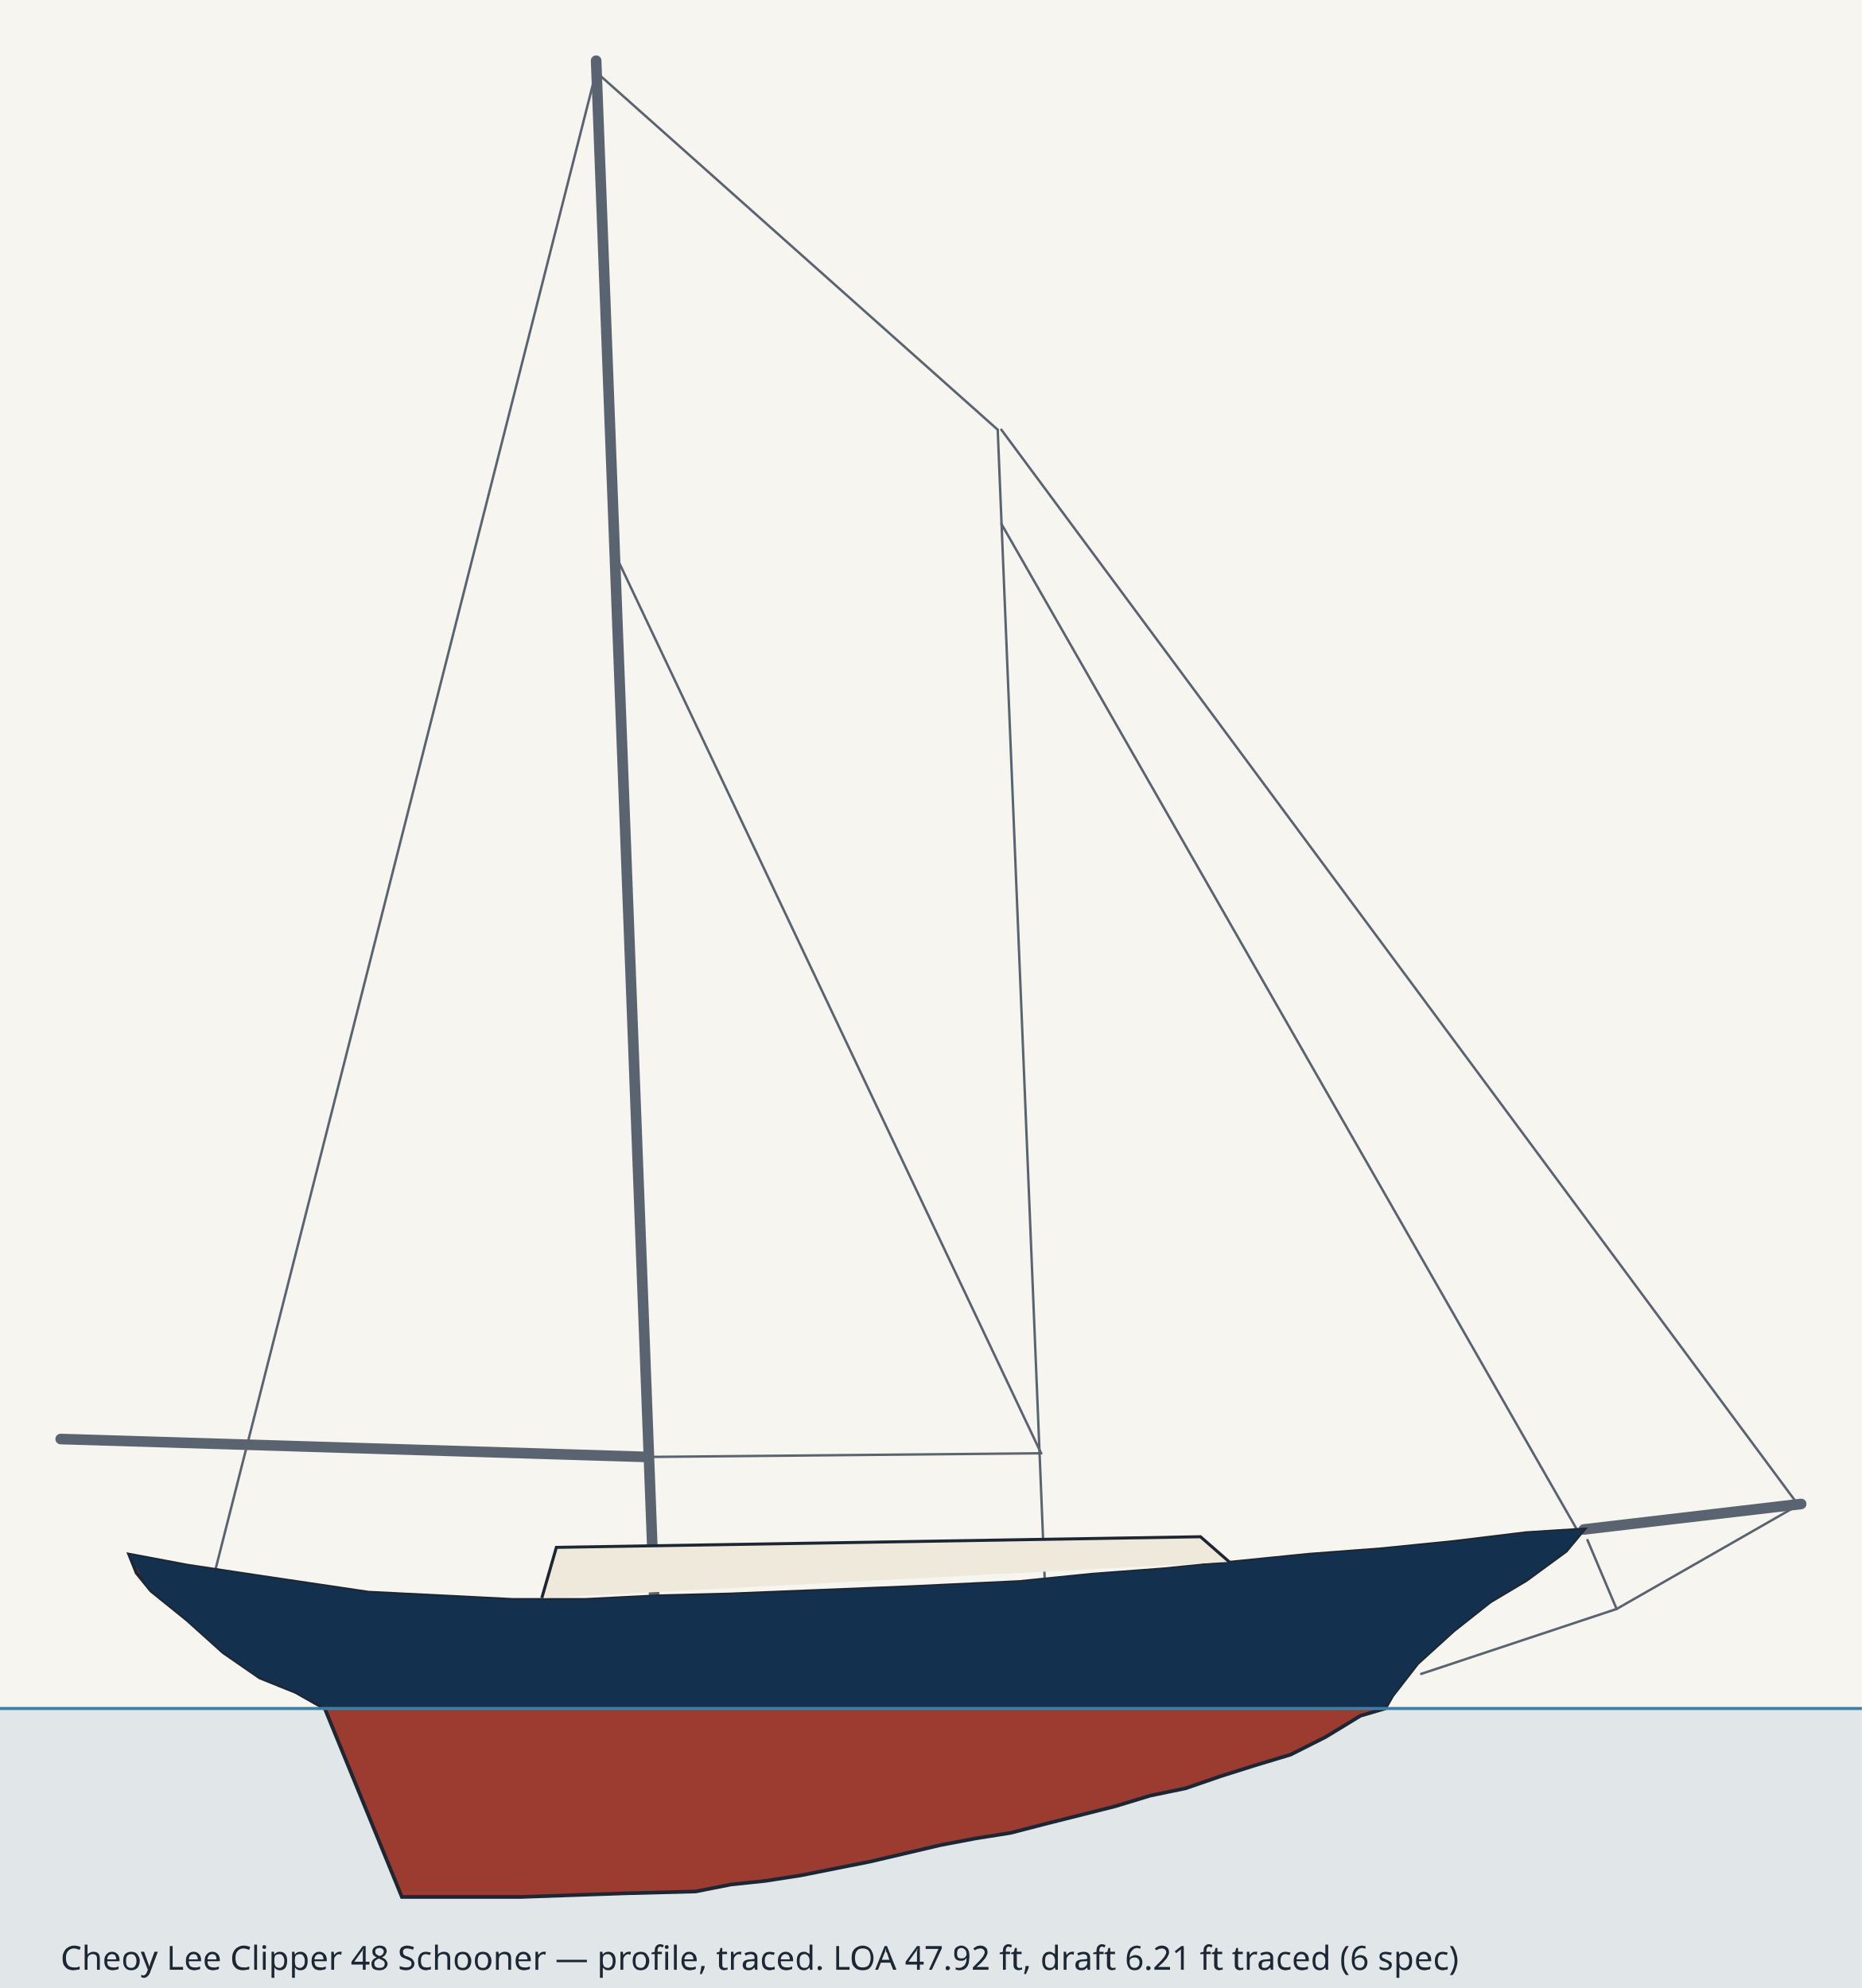
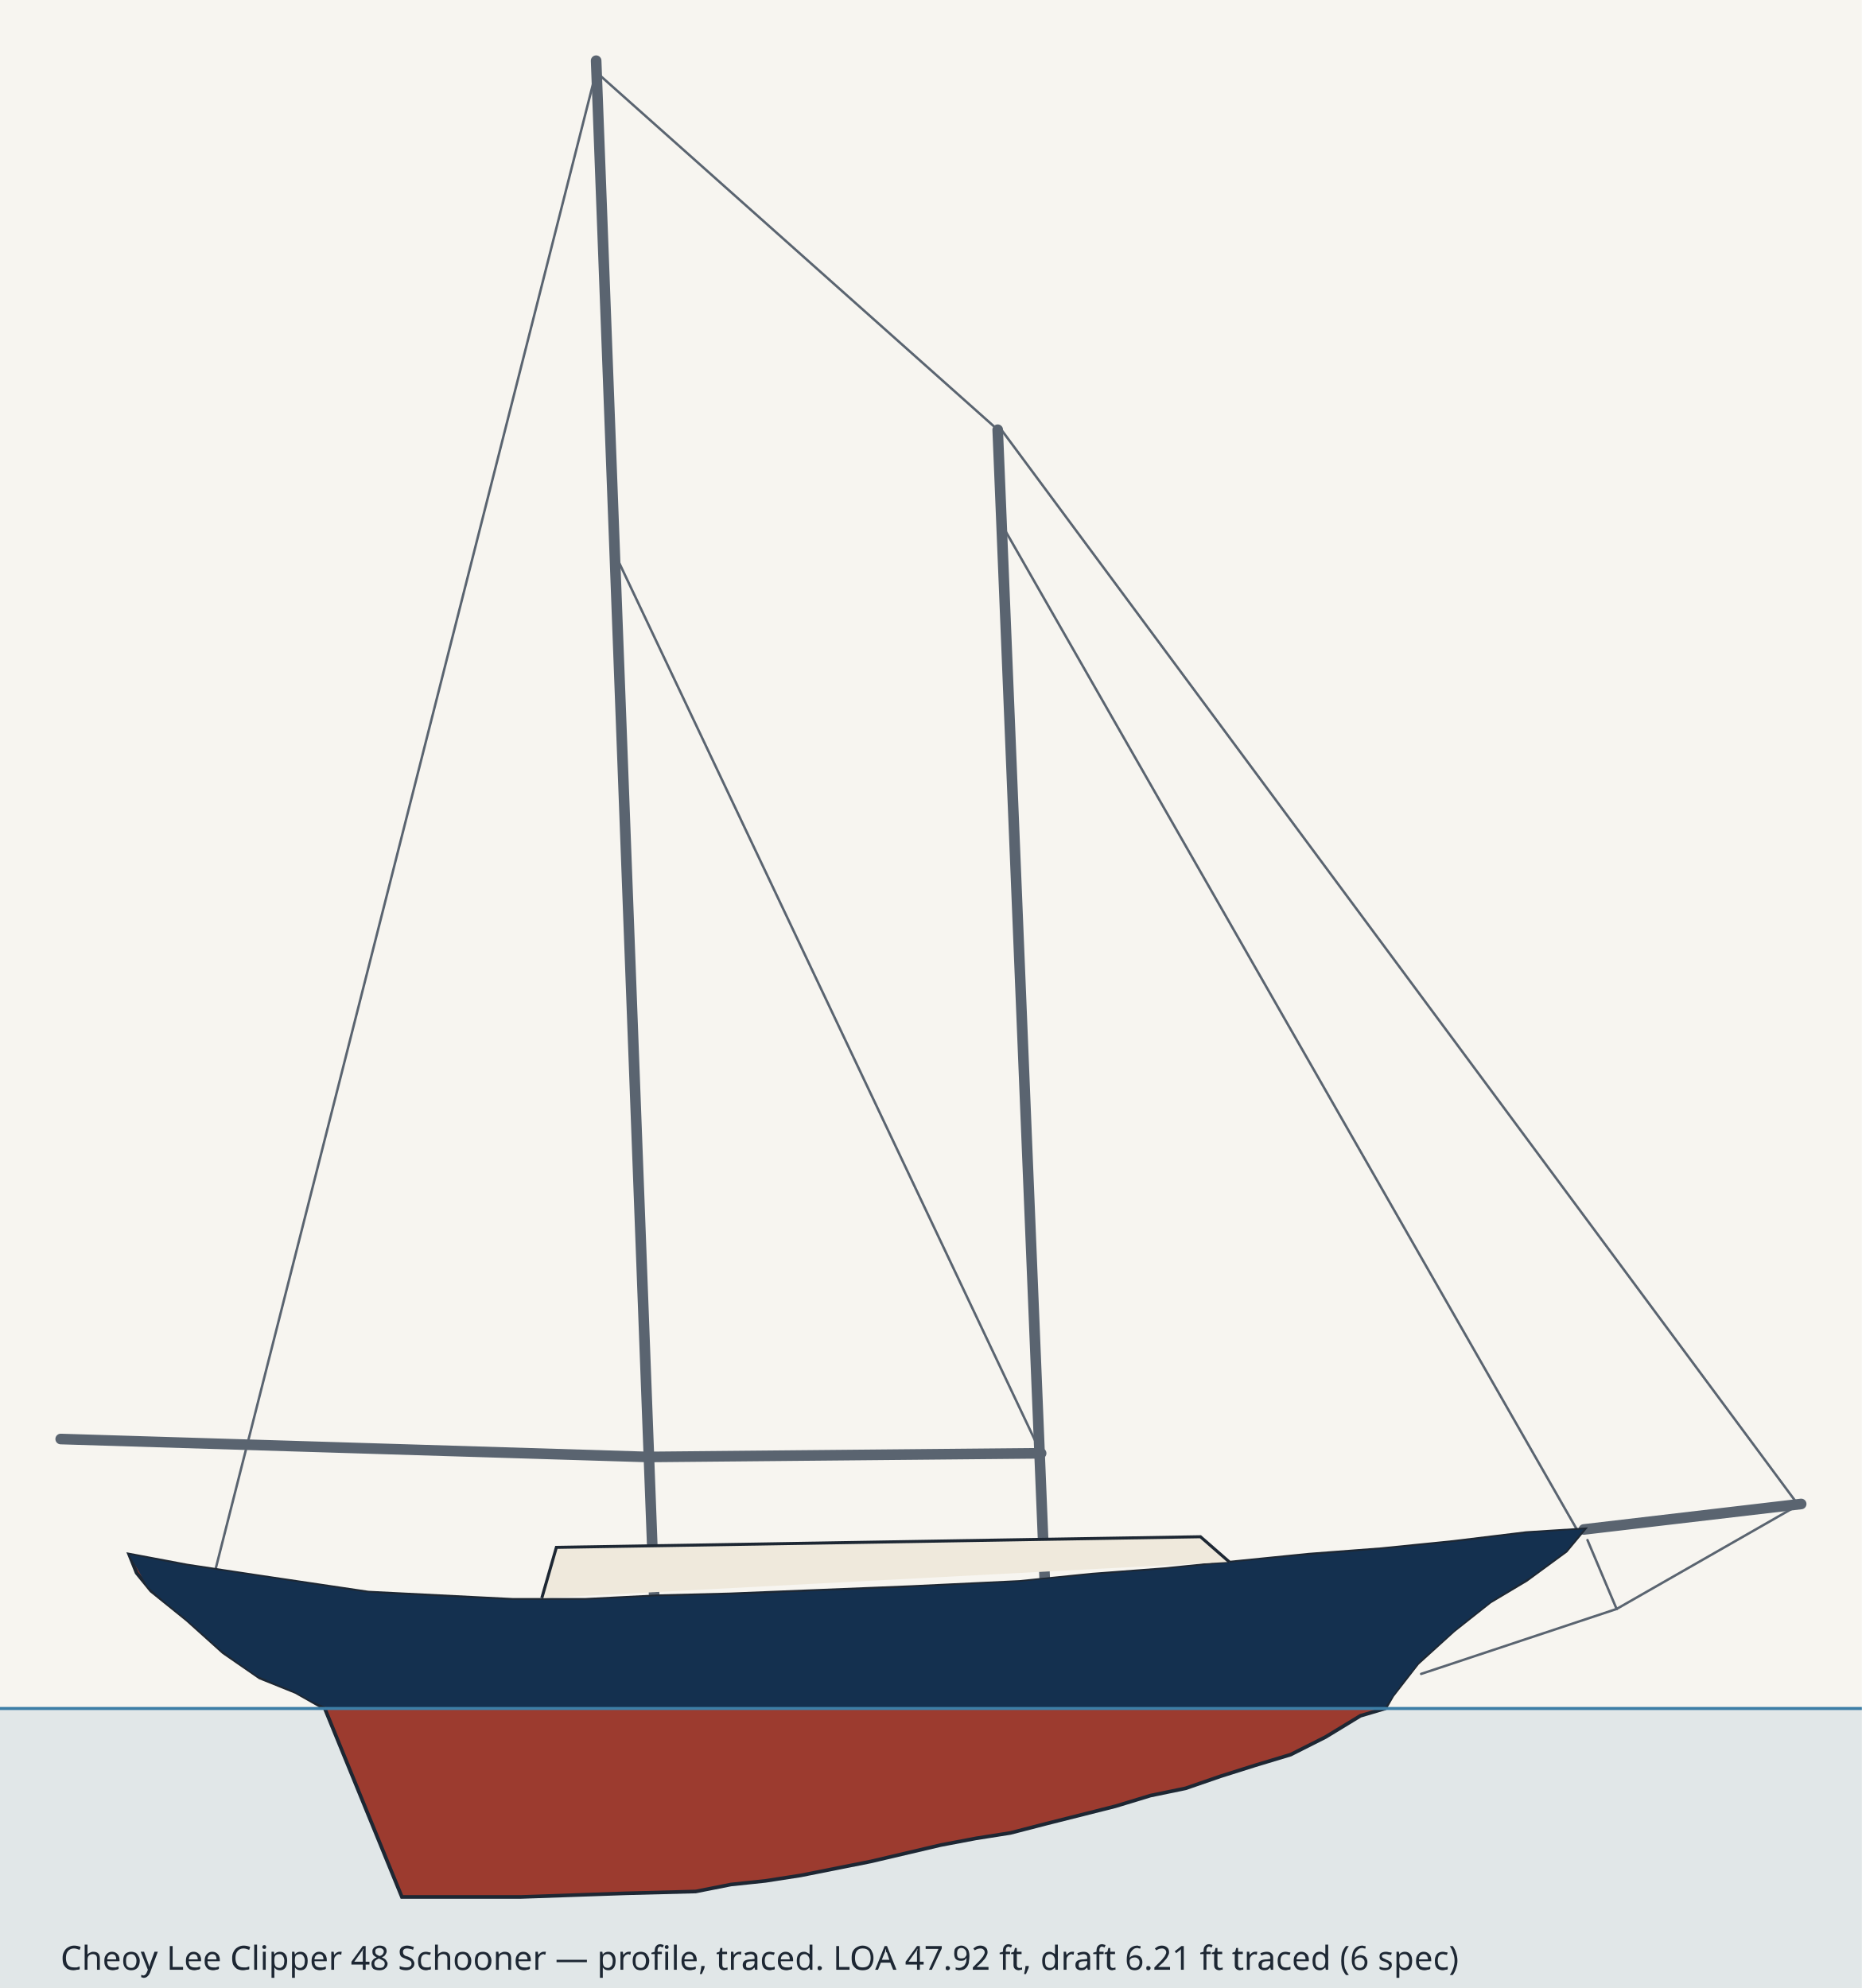
<svg xmlns="http://www.w3.org/2000/svg" viewBox="0 0 61.34 65.51" width="1472.09" height="1572.19" font-family="system-ui, sans-serif">
  <rect width="100%" height="100%" fill="#f7f5f0" />
  <rect x="0" y="56.3" width="61.34" height="9.21" fill="#3d7ea6" opacity="0.12" />
  <line x1="21.55" y1="52.54" x2="19.64" y2="2" stroke="#5a6470" stroke-width="0.35" stroke-linecap="round" />
-   <line x1="34.42" y1="52.07" x2="32.87" y2="14.16" stroke="#5a6470" stroke-width="0.08" stroke-linecap="round" />
+   <line x1="34.42" y1="52.07" x2="32.87" y2="14.16" stroke="#5a6470" stroke-width="0.35" stroke-linecap="round" />
  <line x1="21.31" y1="48.01" x2="2" y2="47.42" stroke="#5a6470" stroke-width="0.35" stroke-linecap="round" />
-   <line x1="34.3" y1="47.89" x2="21.43" y2="48.01" stroke="#5a6470" stroke-width="0.08" stroke-linecap="round" />
+   <line x1="34.3" y1="47.89" x2="21.43" y2="48.01" stroke="#5a6470" stroke-width="0.35" stroke-linecap="round" />
  <line x1="52.18" y1="50.4" x2="59.34" y2="49.56" stroke="#5a6470" stroke-width="0.35" stroke-linecap="round" />
  <line x1="32.99" y1="14.16" x2="59.22" y2="49.56" stroke="#5a6470" stroke-width="0.08" stroke-linecap="round" />
  <line x1="32.99" y1="17.26" x2="51.95" y2="50.4" stroke="#5a6470" stroke-width="0.08" stroke-linecap="round" />
  <line x1="20.24" y1="18.21" x2="34.3" y2="47.89" stroke="#5a6470" stroke-width="0.08" stroke-linecap="round" />
  <line x1="19.76" y1="2.48" x2="32.87" y2="14.16" stroke="#5a6470" stroke-width="0.08" stroke-linecap="round" />
  <line x1="19.64" y1="2.36" x2="7.01" y2="52.07" stroke="#5a6470" stroke-width="0.08" stroke-linecap="round" />
  <line x1="52.3" y1="50.75" x2="53.26" y2="53.02" stroke="#5a6470" stroke-width="0.08" stroke-linecap="round" />
  <line x1="59.1" y1="49.68" x2="53.26" y2="53.02" stroke="#5a6470" stroke-width="0.08" stroke-linecap="round" />
  <line x1="53.26" y1="53.02" x2="46.82" y2="55.16" stroke="#5a6470" stroke-width="0.08" stroke-linecap="round" />
  <path d="M4.26,51.23 L6.17,51.59 L8.56,51.95 L12.13,52.48 L14.52,52.6 L16.9,52.72 L19.28,52.72 L21.67,52.6 L24.05,52.54 L27.03,52.42 L30.01,52.3 L33.59,52.13 L35.97,51.89 L38.36,51.71 L40.74,51.47 L43.13,51.23 L45.51,51.05 L47.89,50.81 L50.28,50.52 L52.18,50.4 L51.59,51.11 L50.28,52.07 L49.09,52.78 L47.89,53.73 L46.7,54.81 L45.87,55.88 L45.63,56.3 L44.82,56.54 L43.67,57.24 L42.52,57.82 L41.36,58.17 L40.22,58.53 L39.06,58.93 L37.9,59.17 L36.75,59.52 L35.6,59.81 L34.45,60.1 L33.29,60.4 L32.15,60.58 L30.99,60.8 L28.69,61.34 L26.38,61.8 L25.22,61.98 L24.08,62.1 L22.92,62.33 L20.62,62.39 L17.16,62.51 L13.24,62.51 L10.7,56.3 L9.75,55.76 L8.56,55.28 L7.36,54.45 L6.17,53.38 L4.98,52.42 L4.5,51.83 Z" fill="#9c3b2f" stroke="#1d2733" stroke-width="0.12" />
  <path d="M4.27,51.23 L4.86,51.34 L5.46,51.46 L6.06,51.57 L6.66,51.66 L7.26,51.75 L7.86,51.84 L8.46,51.93 L9.06,52.02 L9.66,52.11 L10.25,52.2 L10.85,52.29 L11.45,52.38 L12.05,52.47 L12.65,52.51 L13.25,52.54 L13.85,52.57 L14.45,52.6 L15.05,52.63 L15.65,52.66 L16.24,52.69 L16.84,52.72 L17.44,52.72 L18.04,52.72 L18.64,52.72 L19.24,52.72 L19.84,52.69 L20.44,52.66 L21.04,52.63 L21.64,52.6 L22.23,52.59 L22.83,52.57 L23.43,52.56 L24.03,52.54 L24.63,52.52 L25.23,52.5 L25.83,52.47 L26.43,52.45 L27.03,52.42 L27.63,52.4 L28.22,52.38 L28.82,52.35 L29.42,52.33 L30.02,52.3 L30.62,52.27 L31.22,52.24 L31.82,52.21 L32.42,52.18 L33.02,52.15 L33.62,52.12 L34.21,52.06 L34.81,52 L35.41,51.94 L36.01,51.88 L36.61,51.84 L37.21,51.79 L37.81,51.75 L38.41,51.7 L39.01,51.64 L39.61,51.58 L40.2,51.52 L40.8,51.46 L41.4,51.4 L42,51.34 L42.6,51.28 L43.2,51.23 L43.8,51.18 L44.4,51.14 L45,51.09 L45.6,51.04 L46.19,50.98 L46.79,50.92 L47.39,50.86 L47.99,50.8 L48.59,50.73 L49.19,50.65 L49.79,50.58 L50.39,50.51 L50.99,50.47 L51.59,50.43 L52.17,50.4 L52.17,50.41 L51.59,51.11 L50.99,51.55 L50.39,51.99 L49.79,52.36 L49.19,52.72 L48.59,53.18 L47.99,53.66 L47.39,54.19 L46.79,54.72 L46.19,55.46 L45.6,56.3 L45,56.3 L44.4,56.3 L43.8,56.3 L43.2,56.3 L42.6,56.3 L42,56.3 L41.4,56.3 L40.8,56.3 L40.2,56.3 L39.61,56.3 L39.01,56.3 L38.41,56.3 L37.81,56.3 L37.21,56.3 L36.61,56.3 L36.01,56.3 L35.41,56.3 L34.81,56.3 L34.21,56.3 L33.62,56.3 L33.02,56.3 L32.42,56.3 L31.82,56.3 L31.22,56.3 L30.62,56.3 L30.02,56.3 L29.42,56.3 L28.82,56.3 L28.22,56.3 L27.63,56.3 L27.03,56.3 L26.43,56.3 L25.83,56.3 L25.23,56.3 L24.63,56.3 L24.03,56.3 L23.43,56.3 L22.83,56.3 L22.23,56.3 L21.64,56.3 L21.04,56.3 L20.44,56.3 L19.84,56.3 L19.24,56.3 L18.64,56.3 L18.04,56.3 L17.44,56.3 L16.84,56.3 L16.24,56.3 L15.65,56.3 L15.05,56.3 L14.45,56.3 L13.85,56.3 L13.25,56.3 L12.65,56.3 L12.05,56.3 L11.45,56.3 L10.85,56.3 L10.25,56.05 L9.66,55.72 L9.06,55.48 L8.46,55.22 L7.86,54.8 L7.26,54.36 L6.66,53.82 L6.06,53.29 L5.46,52.81 L4.86,52.28 L4.27,51.26 Z" fill="#14304f" />
  <path d="M17.85,52.66 L18.33,50.99 L39.55,50.64 L40.5,51.47" fill="#efe9dc" stroke="#1d2733" stroke-width="0.1" />
  <line x1="0" y1="56.3" x2="61.34" y2="56.3" stroke="#3d7ea6" stroke-width="0.1" />
  <text x="2" y="64.91" font-size="1.1" fill="#1d2733">Cheoy Lee Clipper 48 Schooner — profile, traced. LOA 47.92 ft, draft 6.21 ft traced (6 spec)</text>
</svg>
